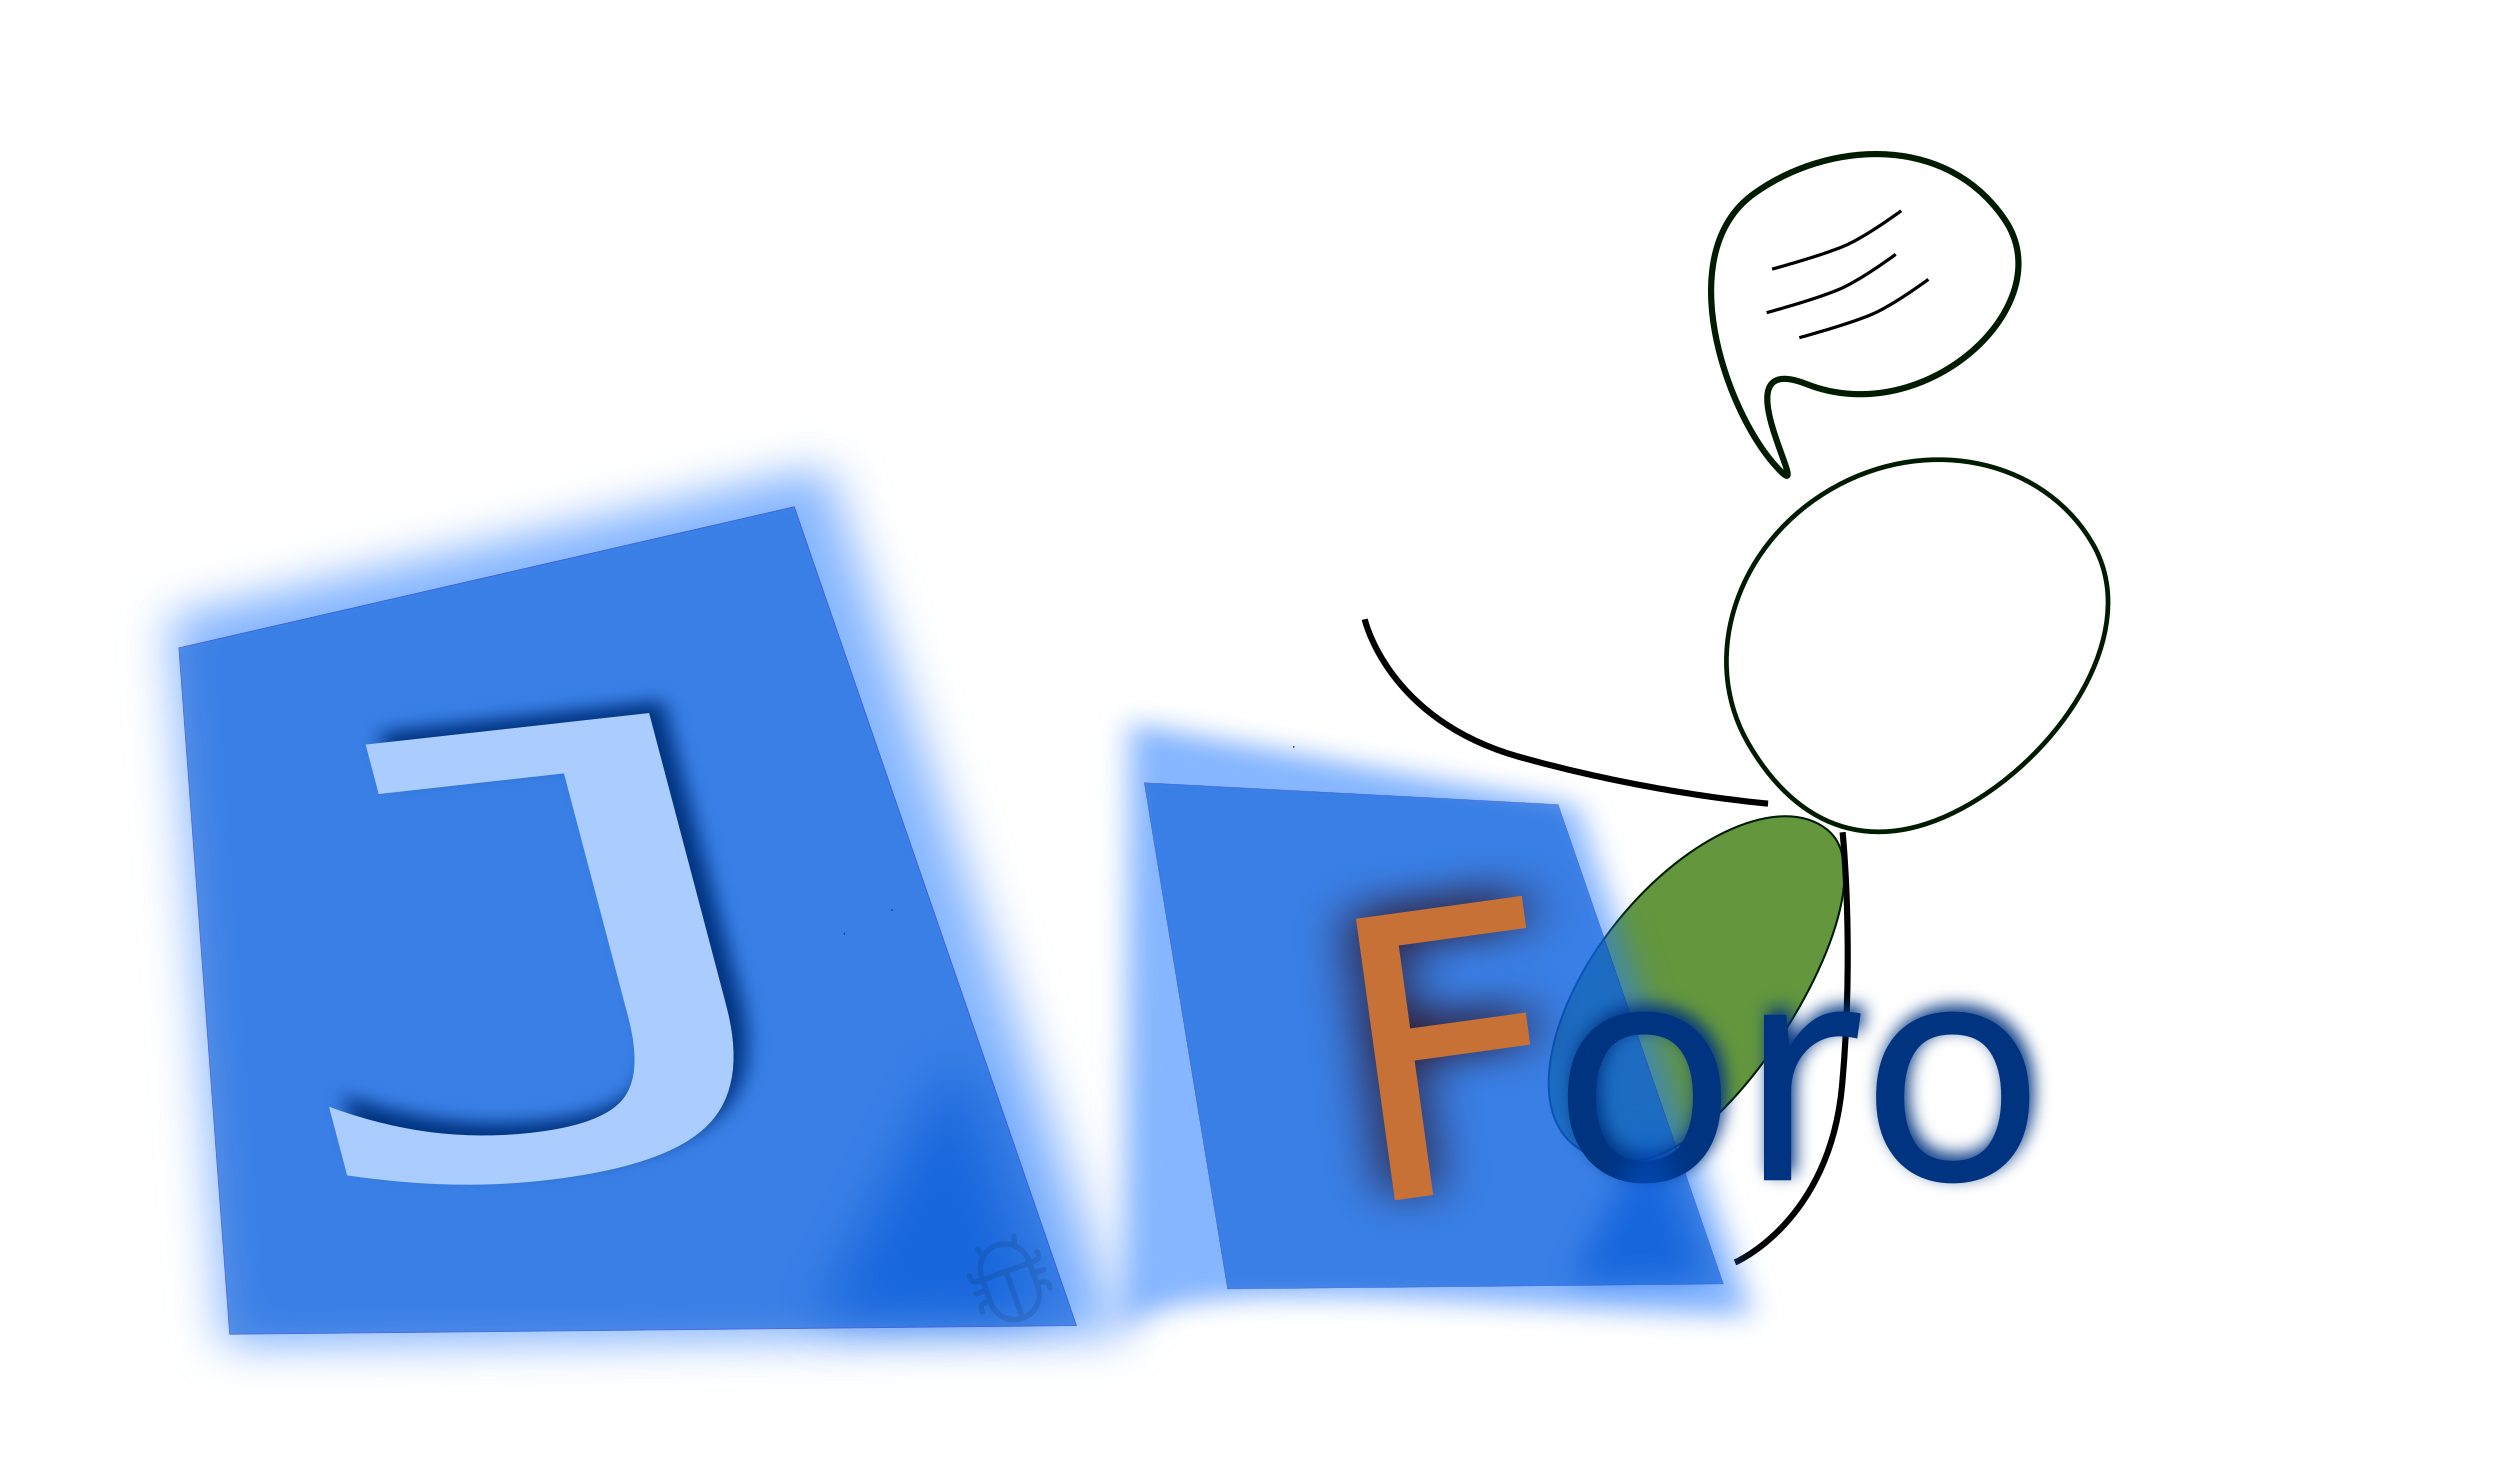
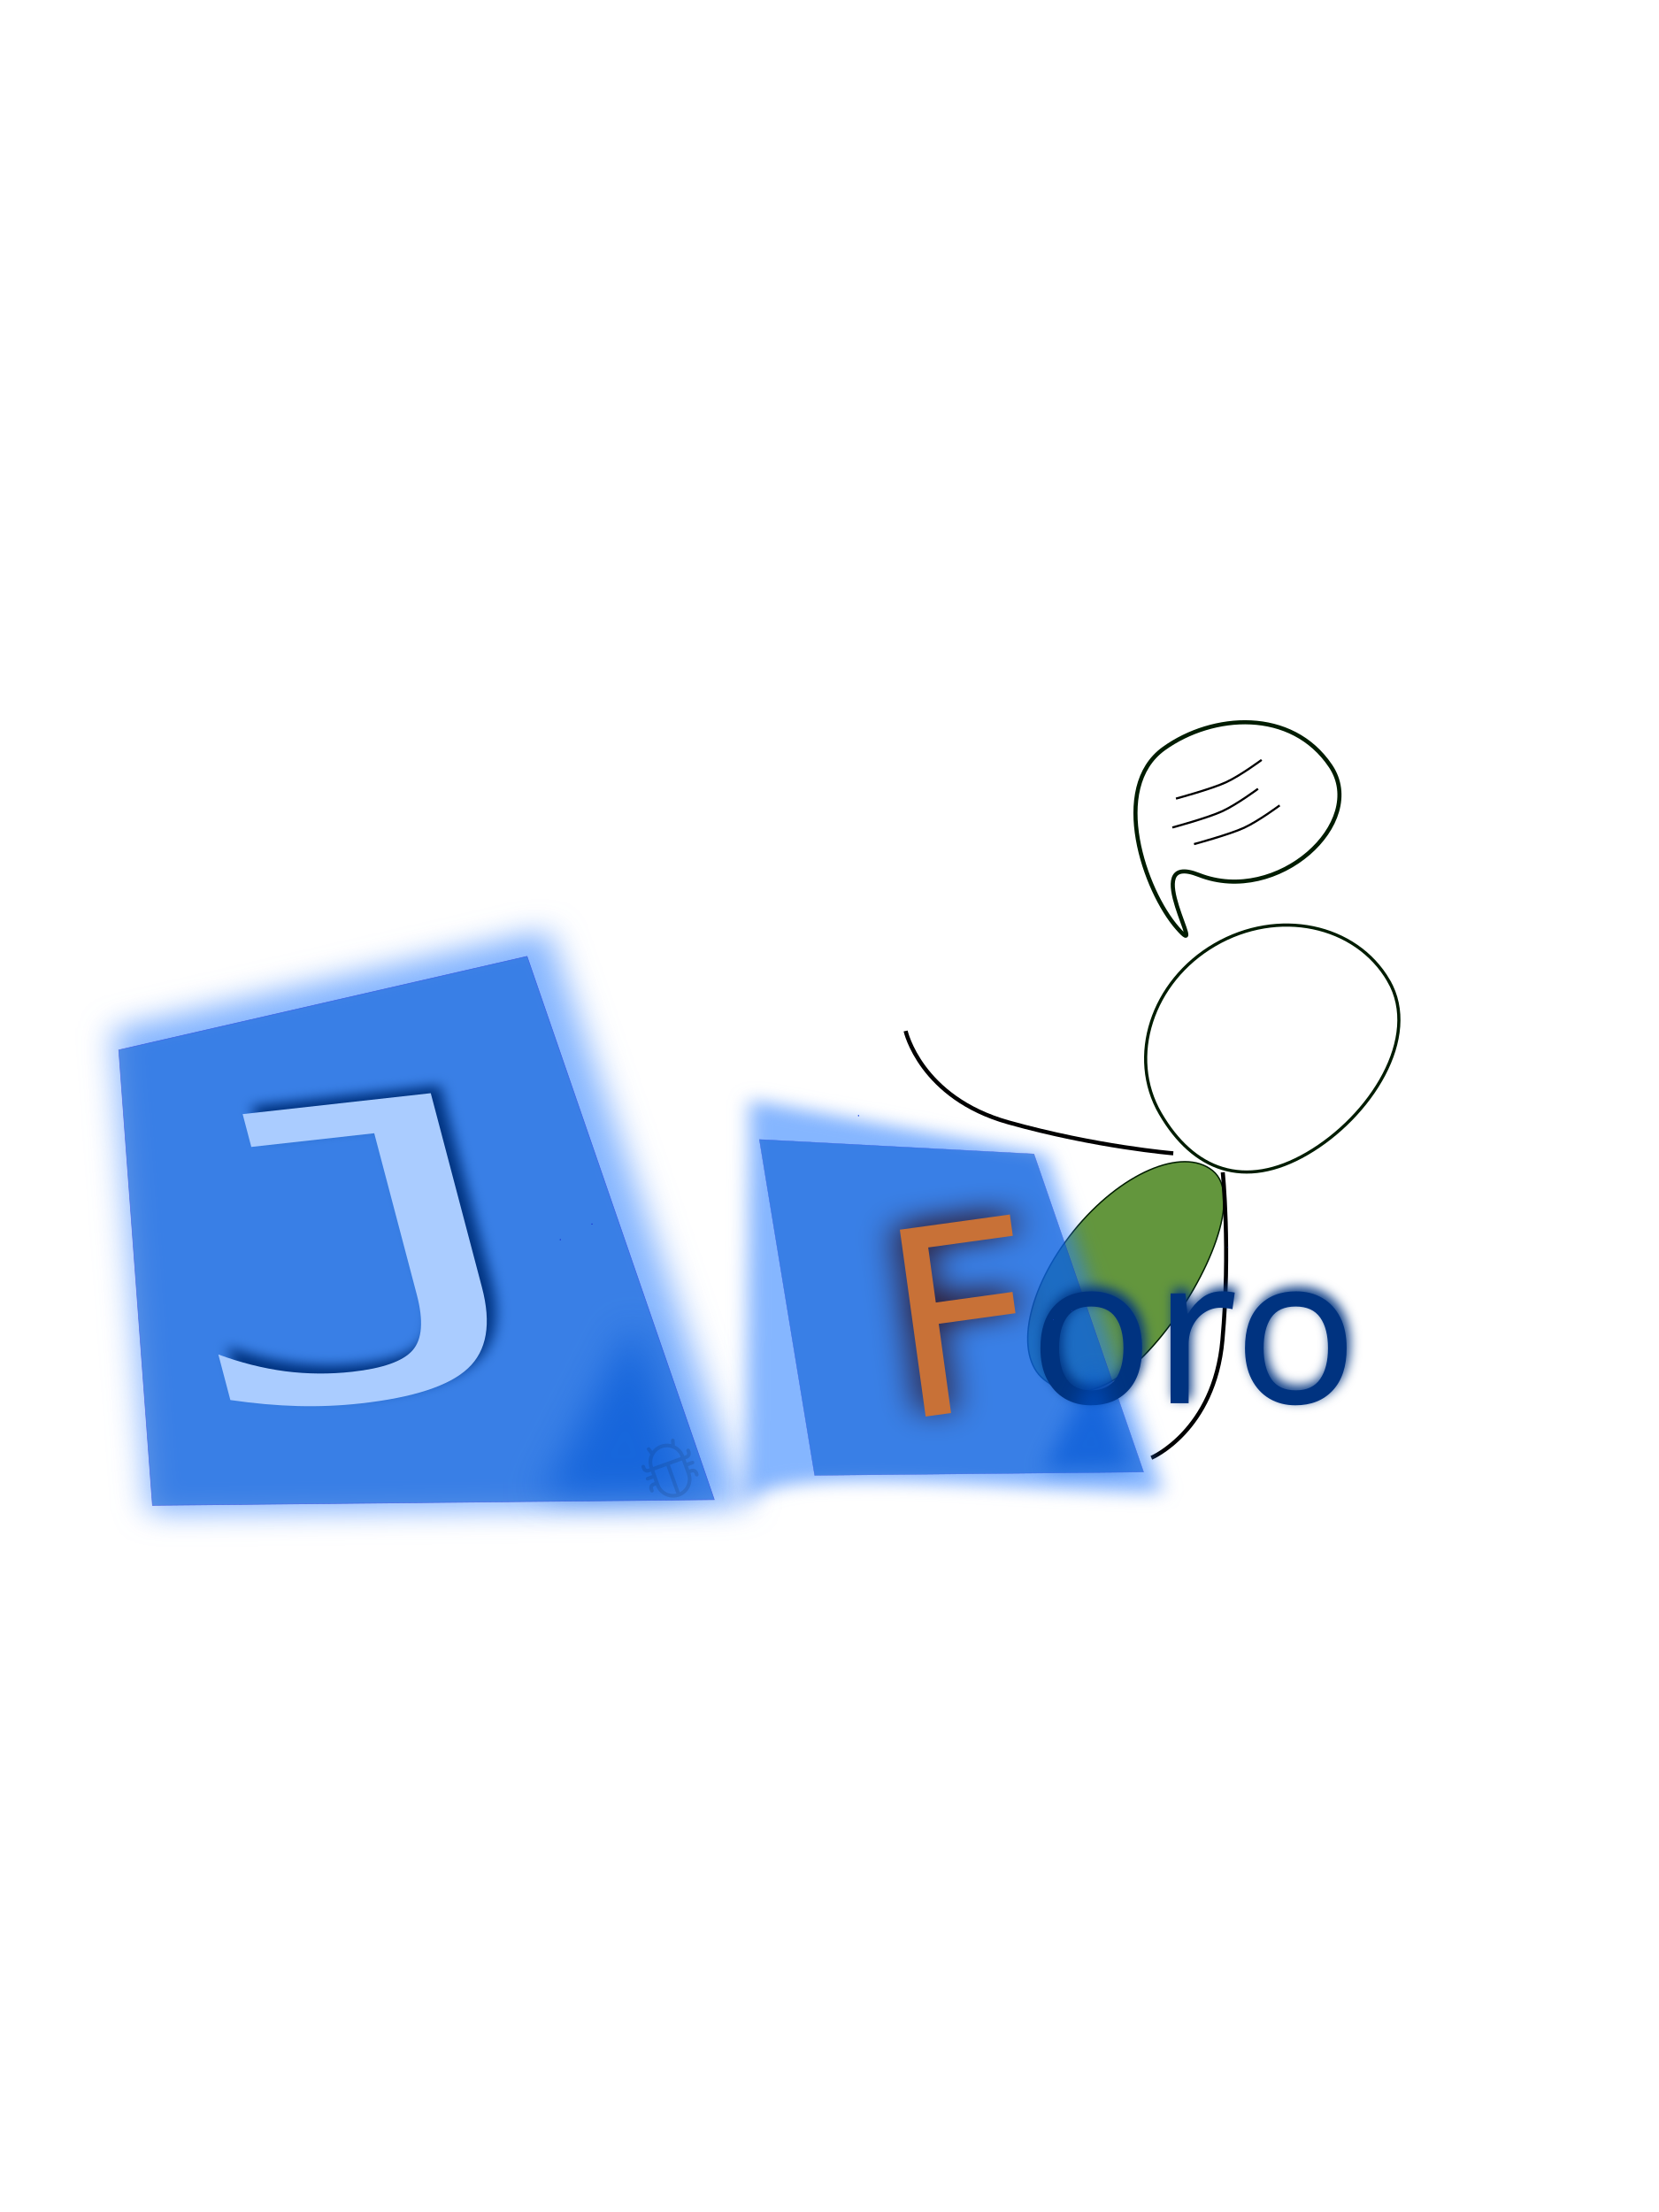
- <svg xmlns="http://www.w3.org/2000/svg" width="584.637mm" height="342.517mm" viewBox="0 0 584.637 342.517" version="1.1" id="svg5">
+ <svg xmlns="http://www.w3.org/2000/svg" width="300px" height="400px" viewBox="0 0 584.637 342.517" version="1.1" id="svg5">
  <defs id="defs2">
    <filter style="color-interpolation-filters:sRGB" id="filter3763" x="-0.063" y="-0.064" width="1.126" height="1.127">
      <feGaussianBlur stdDeviation="8.842" id="feGaussianBlur3765" />
    </filter>
    <filter style="color-interpolation-filters:sRGB" id="filter4800" x="-0.281" y="-0.236" width="1.563" height="1.472">
      <feGaussianBlur stdDeviation="13.371" id="feGaussianBlur4802" />
    </filter>
    <filter style="color-interpolation-filters:sRGB" id="filter12802" x="-0.045" y="-0.118" width="1.09" height="1.237">
      <feGaussianBlur stdDeviation="5.653" id="feGaussianBlur12804" />
    </filter>
    <filter style="color-interpolation-filters:sRGB" id="filter20253" x="-0.365" y="-0.215" width="1.729" height="1.429">
      <feGaussianBlur stdDeviation="16.432" id="feGaussianBlur20255" />
    </filter>
    <filter style="color-interpolation-filters:sRGB" id="filter20261" x="-0.002" y="-0.001" width="1.004" height="1.002">
      <feGaussianBlur stdDeviation="0.089" id="feGaussianBlur20263" />
    </filter>
    <filter style="color-interpolation-filters:sRGB" id="filter20265" x="-0.055" y="-0.049" width="1.11" height="1.098">
      <feGaussianBlur stdDeviation="3.528" id="feGaussianBlur20267" />
    </filter>
    <filter style="color-interpolation-filters:sRGB" id="filter20269" x="-0.001" y="-0.001" width="1.002" height="1.002">
      <feGaussianBlur stdDeviation="0.06" id="feGaussianBlur20271" />
    </filter>
    <filter style="color-interpolation-filters:sRGB" id="filter21196" x="-0.003" y="-0.003" width="1.007" height="1.006">
      <feGaussianBlur stdDeviation="0.02" id="feGaussianBlur21198" />
    </filter>
    <filter style="color-interpolation-filters:sRGB" id="filter21494" x="-0.168" y="-0.169" width="2.128" height="1.309">
      <feGaussianBlur stdDeviation="4.392" id="feGaussianBlur21496" />
    </filter>
  </defs>
  <g id="layer1" transform="translate(226.0371,65.80391)">
    <g id="g20307" transform="matrix(0.8547591,-0.00249201,0.00410441,0.5189704,504.0559,185.6852)" style="display:none;opacity:0.225;mix-blend-mode:normal;filter:url(#filter21494)">
      <path id="path20273" style="opacity:0.572;fill:#2a7fff;stroke:#001cce;stroke-width:0.372;paint-order:fill markers stroke;filter:url(#filter3763)" d="m -1049.751,-392.51 282.877,75.011 87.976,336.157 C -791.907,11.226 -1069.794,-46.263 -1084.006,1.714 Z" transform="rotate(-4.35021,-1258.92,-3961.597)" />
      <path id="path20275" style="opacity:0.572;fill:#0055d4;stroke:#001cce;stroke-width:0.351;paint-order:fill markers stroke" d="m -770.735,-380.365 267.336,14.1 106.718,309.649 -320.228,3.284 z" />
      <text xml:space="preserve" style="font-style:normal;font-variant:normal;font-weight:normal;font-stretch:normal;font-size:251.93px;line-height:1.25;font-family:'DejaVu Sans Mono';-inkscape-font-specification:'DejaVu Sans Mono';mix-blend-mode:normal;fill:#2b0000;stroke-width:36.07;filter:url(#filter20253)" x="-618.092" y="-196.085" id="text20279" transform="rotate(-7.855698)">
        <tspan id="tspan20277" style="font-style:normal;font-variant:normal;font-weight:normal;font-stretch:normal;font-family:'DejaVu Sans Mono';-inkscape-font-specification:'DejaVu Sans Mono';fill:#2b0000;stroke-width:36.07" x="-618.092" y="-196.085">F</tspan>
      </text>
      <text xml:space="preserve" style="font-style:normal;font-variant:normal;font-weight:normal;font-stretch:normal;font-size:251.93px;line-height:1.25;font-family:'DejaVu Sans Mono';-inkscape-font-specification:'DejaVu Sans Mono';fill:#c87137;stroke-width:36.07;filter:url(#filter20261)" x="-616.69" y="-192.8" id="text20283" transform="rotate(-7.855698)">
        <tspan id="tspan20281" style="font-style:normal;font-variant:normal;font-weight:normal;font-stretch:normal;font-family:'DejaVu Sans Mono';-inkscape-font-specification:'DejaVu Sans Mono';fill:#c87137;stroke-width:36.07" x="-616.69" y="-192.8">F</tspan>
      </text>
      <text xml:space="preserve" style="font-style:normal;font-variant:normal;font-weight:normal;font-stretch:normal;font-size:199.591px;line-height:1.25;font-family:sans-serif;-inkscape-font-specification:sans-serif;fill:#003380;stroke-width:28.576;filter:url(#filter12802)" x="-505.418" y="-127.77" id="text20287">
        <tspan id="tspan20285" style="font-style:normal;font-variant:normal;font-weight:normal;font-stretch:normal;font-family:sans-serif;-inkscape-font-specification:sans-serif;stroke-width:28.576" x="-505.418" y="-127.77">oro</tspan>
      </text>
      <text xml:space="preserve" style="font-style:normal;font-variant:normal;font-weight:normal;font-stretch:normal;font-size:199.591px;line-height:1.25;font-family:sans-serif;-inkscape-font-specification:sans-serif;fill:#003380;stroke-width:28.576" x="-508.065" y="-123.536" id="text20291">
        <tspan id="tspan20289" style="font-style:normal;font-variant:normal;font-weight:normal;font-stretch:normal;font-family:sans-serif;-inkscape-font-specification:sans-serif;stroke-width:28.576" x="-508.065" y="-123.536">oro</tspan>
      </text>
      <circle id="circle20293" style="fill:#aaccff;stroke:#001cce;stroke-width:0.265" cx="-466.395" cy="-213.706" r="0.147" />
      <circle id="circle20295" style="fill:#aaccff;stroke:#001cce;stroke-width:0.265" cx="-466.395" cy="-213.706" r="0.147" />
      <circle id="circle20297" style="fill:#aaccff;stroke:#001cce;stroke-width:0.265" cx="-484.438" cy="-204.787" r="0.147" />
      <circle id="circle20299" style="fill:#aaccff;stroke:#001cce;stroke-width:0.265" cx="-484.438" cy="-204.787" r="0.147" />
      <circle id="circle20301" style="fill:#aaccff;stroke:#001cce;stroke-width:0.265" cx="-314.489" cy="-275.451" r="0.147" />
      <circle id="circle20303" style="fill:#aaccff;stroke:#001cce;stroke-width:0.265" cx="-314.489" cy="-275.451" r="0.147" />
      <path style="opacity:0.596;mix-blend-mode:normal;fill:#0055d4;fill-opacity:1;stroke:none;stroke-width:0.265px;stroke-linecap:butt;stroke-linejoin:miter;stroke-opacity:1;filter:url(#filter4800)" d="m -741.148,-146.296 34.342,135.961 -114.034,-6.99 z" id="path20305" transform="matrix(0.7394755,-0.05625317,0.05625317,0.7394755,113.995,-92.46188)" />
    </g>
    <g id="g18214" transform="matrix(0.4157529,-0.2417399,0.2417399,0.4157529,407.5933,314.1006)">
      <path id="path13452" style="font-size:229.076px;line-height:1.25;font-family:'DejaVu Sans Mono';-inkscape-font-specification:'DejaVu Sans Mono';fill:#63963d;fill-opacity:1;stroke:#001c00;stroke-width:1.017;paint-order:fill markers stroke" d="m -176.573,-549.711 c 10.103,26.517 -41.898,66.309 -92.652,85.646 -50.754,19.337 -81.041,10.898 -91.144,-15.62 -10.103,-26.517 22.851,-63.69 73.605,-83.027 50.754,-19.337 100.088,-13.517 110.191,13.001 z" />
      <path id="path12940" style="font-size:229.076px;line-height:1.25;font-family:'DejaVu Sans Mono';-inkscape-font-specification:'DejaVu Sans Mono';fill:none;stroke:#001c00;stroke-width:2.311;stroke-miterlimit:4;stroke-dasharray:none;paint-order:fill markers stroke" d="m 4.881,-605.2 c -6e-6,47.938 -61.77,79.477 -115.224,79.477 -53.455,0 -78.353,-31.539 -78.353,-79.477 1e-5,-47.938 43.334,-86.799 96.789,-86.799 53.455,-10e-6 96.789,38.861 96.789,86.799 z" />
      <path style="fill:none;stroke:#000000;stroke-width:3;stroke-linecap:butt;stroke-linejoin:miter;stroke-miterlimit:4;stroke-dasharray:none;stroke-opacity:1" d="m -195.102,-575.189 c 0,0 -46.401,-32.306 -93.057,-80.34 -46.656,-48.034 -31.436,-95.754 -31.436,-95.754" id="path17566" />
      <path style="fill:none;stroke:#000000;stroke-width:3;stroke-linecap:butt;stroke-linejoin:miter;stroke-miterlimit:4;stroke-dasharray:none;stroke-opacity:1" d="m -170.753,-544.948 c 0,0 -23.29,51.519 -61.998,106.162 -38.708,54.642 -88.404,48.391 -88.404,48.391" id="path18128" />
      <path id="path18216" style="font-size:229.076px;line-height:1.25;font-family:'DejaVu Sans Mono';-inkscape-font-specification:'DejaVu Sans Mono';display:inline;fill:none;stroke:#001c00;stroke-width:3.015;stroke-miterlimit:4;stroke-dasharray:none;paint-order:fill markers stroke" d="m 47.159,-762.503 c 3.159,49.734 -85.124,68.965 -123.513,20.39 -30.591,-38.709 -26.117,61.674 -33.194,25.908 -7.077,-35.766 8.376,-114.088 57.647,-118.843 43.621,-4.21 95.805,21.306 99.06,72.545 z" />
-       <path style="display:inline;fill:none;stroke:#000000;stroke-width:1.565;stroke-linecap:butt;stroke-linejoin:miter;stroke-miterlimit:4;stroke-dasharray:none;stroke-opacity:1" d="m -62.755,-798.896 c 0,0 25.995,7.005 37.701,8.094 11.706,1.089 30.808,-1.059 30.808,-1.059" id="path19118" />
-       <path style="display:inline;fill:none;stroke:#000000;stroke-width:1.565;stroke-linecap:butt;stroke-linejoin:miter;stroke-miterlimit:4;stroke-dasharray:none;stroke-opacity:1" d="m -75.682,-781.927 c 0,0 25.995,7.005 37.701,8.094 11.706,1.089 30.808,-1.059 30.808,-1.059" id="path19451" />
-       <path style="display:inline;fill:none;stroke:#000000;stroke-width:1.565;stroke-linecap:butt;stroke-linejoin:miter;stroke-miterlimit:4;stroke-dasharray:none;stroke-opacity:1" d="m -68.076,-763.426 c 0,0 25.995,7.005 37.701,8.094 11.706,1.089 30.808,-1.059 30.808,-1.059" id="path19453" />
+       <path style="display:inline;fill:none;stroke:#000000;stroke-width:1.565;stroke-linecap:butt;stroke-linejoin:miter;stroke-miterlimit:4;stroke-dasharray:none;stroke-opacity:1" d="m -62.755,-798.896 c 0,0 25.995,7.005 37.701,8.094 11.706,1.089 30.808,-1.059 30.808,-1.059" id="path19118">
+         <animate id="raya_1_ani" attributeName="opacity" from="1" to="0" begin="" dur="1s" fill="freeze" repeatCount="indefinite" />
+         <animate id="raya_1_ani_1" attributeName="opacity" from="0" to="1" begin="" dur="1s" fill="freeze" repeatCount="" />
+       </path>
+       <path style="display:inline;fill:none;stroke:#000000;stroke-width:1.565;stroke-linecap:butt;stroke-linejoin:miter;stroke-miterlimit:4;stroke-dasharray:none;stroke-opacity:1" d="m -75.682,-781.927 c 0,0 25.995,7.005 37.701,8.094 11.706,1.089 30.808,-1.059 30.808,-1.059" id="path19451">
+         <animate id="raya_1_ani_2" attributeName="opacity" from="1" to="0" begin="raya_1_ani.begin" dur="1.3s" fill="freeze" repeatCount="indefinite" />
+         <animate id="raya_1_ani_3" attributeName="opacity" from="0" to="1" begin="raya_1_ani_1.begin" dur="1.3s" fill="freeze" repeatCount="" />
+       </path>
+       <path style="display:inline;fill:none;stroke:#000000;stroke-width:1.565;stroke-linecap:butt;stroke-linejoin:miter;stroke-miterlimit:4;stroke-dasharray:none;stroke-opacity:1" d="m -68.076,-763.426 c 0,0 25.995,7.005 37.701,8.094 11.706,1.089 30.808,-1.059 30.808,-1.059" id="path19453">
+         <animate id="raya_1_ani_4" attributeName="opacity" from="1" to="0" begin="raya_1_ani_2.begin" dur="1.8s" fill="freeze" repeatCount="indefinite" />
+         <animate id="raya_1_ani_5" attributeName="opacity" from="0" to="1" begin="raya_1_ani_3.begin" dur="1.8s" fill="freeze" repeatCount="" />
+       </path>
    </g>
    <g id="g3771" transform="matrix(0.6164957,-0.04689789,0.04689789,0.6164957,454.4862,213.0761)">
      <path id="rect2067" style="opacity:0.572;fill:#2a7fff;stroke:#001cce;stroke-width:0.372;paint-order:fill markers stroke;filter:url(#filter3763)" d="m -1016.155,-295.617 250.485,-37.712 87.976,336.157 -339.024,-22.297 z" />
      <path id="path3644" style="opacity:0.572;fill:#0055d4;stroke:#001cce;stroke-width:0.351;paint-order:fill markers stroke" d="m -1014.39,-283.769 236.1,-35.546 82.923,316.852 -319.555,-21.016 z" />
      <g aria-label="J" id="text980-36" style="font-size:229.076px;line-height:1.25;font-family:'DejaVu Sans Mono';-inkscape-font-specification:'DejaVu Sans Mono';fill:#003380;stroke-width:5.727" transform="translate(0.04079439,-0.5362622)">
        <path d="m -960.496,-83.8 -4.858,-26.413 q 18.496,8.479 37.278,12.443 18.762,3.852 37.994,3.182 26.445,-0.921 35.278,-9.564 8.997,-8.761 4.819,-31.48 l -17.207,-93.564 -70.459,2.454 -3.499,-19.026 107.815,-3.755 20.707,112.59 q 5.804,31.561 -11.39,45.338 -17.01,13.771 -62.688,15.361 -17.753,0.618 -35.775,-1.232 -18.021,-1.85 -38.016,-6.335 z" id="path2629" style="fill:#003380;stroke-width:7.389;filter:url(#filter20265)" />
        <path d="m -966.134,-79.453 -4.858,-26.413 q 18.496,8.479 37.278,12.443 18.762,3.852 37.994,3.182 26.445,-0.921 35.278,-9.564 8.997,-8.761 4.819,-31.48 l -17.207,-93.564 -70.459,2.454 -3.499,-19.026 107.815,-3.755 20.707,112.59 q 5.804,31.561 -11.39,45.338 -17.01,13.771 -62.688,15.361 -17.753,0.618 -35.775,-1.232 -18.021,-1.85 -38.016,-6.335 z" id="path3872" style="fill:#aaccff;stroke-width:7.389;filter:url(#filter20269)" />
      </g>
      <circle id="path4287" style="fill:#aaccff;stroke:#001cce;stroke-width:0.265" cx="-763.265" cy="-106.801" r="0.147" transform="rotate(4.350209)" />
      <circle id="path4289" style="fill:#aaccff;stroke:#001cce;stroke-width:0.265" cx="-763.265" cy="-106.801" r="0.147" transform="rotate(4.350209)" />
      <circle id="path4291" style="fill:#aaccff;stroke:#001cce;stroke-width:0.265" cx="-781.308" cy="-97.882" r="0.147" transform="rotate(4.350209)" />
      <circle id="path4293" style="fill:#aaccff;stroke:#001cce;stroke-width:0.265" cx="-781.308" cy="-97.882" r="0.147" transform="rotate(4.350209)" />
      <circle id="path4295" style="fill:#aaccff;stroke:#001cce;stroke-width:0.265" cx="-611.36" cy="-168.546" r="0.147" transform="rotate(4.350209)" />
      <circle id="path4297" style="fill:#aaccff;stroke:#001cce;stroke-width:0.265" cx="-611.36" cy="-168.546" r="0.147" transform="rotate(4.350209)" />
      <path style="opacity:0.596;mix-blend-mode:normal;fill:#0055d4;fill-opacity:1;stroke:none;stroke-width:0.265px;stroke-linecap:butt;stroke-linejoin:miter;stroke-opacity:1;filter:url(#filter4800)" d="m -741.148,-146.296 34.342,135.961 -114.034,-6.99 z" id="path4369" transform="matrix(0.741612,0,0,0.741612,-183.4441,0.5304734)" />
    </g>
    <g id="g17300" transform="matrix(0.3618941,0,0,0.3618941,320.5056,254.9158)">
      <path id="path4840" style="opacity:0.572;fill:#2a7fff;stroke:#001cce;stroke-width:0.372;paint-order:fill markers stroke;filter:url(#filter3763)" d="m -1049.751,-392.51 282.877,75.011 87.976,336.157 C -791.907,11.226 -1069.794,-46.263 -1084.006,1.714 Z" transform="rotate(-4.35021,-1258.92,-3961.597)" />
      <path id="path4842" style="opacity:0.572;fill:#0055d4;stroke:#001cce;stroke-width:0.351;paint-order:fill markers stroke" d="m -770.735,-380.365 267.336,14.1 106.718,309.649 -320.228,3.284 z" />
      <text xml:space="preserve" style="font-style:normal;font-variant:normal;font-weight:normal;font-stretch:normal;font-size:251.93px;line-height:1.25;font-family:'DejaVu Sans Mono';-inkscape-font-specification:'DejaVu Sans Mono';mix-blend-mode:normal;fill:#2b0000;stroke-width:36.07;filter:url(#filter20253)" x="-618.092" y="-196.085" id="text20233" transform="rotate(-7.855698)">
        <tspan id="tspan20231" style="font-style:normal;font-variant:normal;font-weight:normal;font-stretch:normal;font-family:'DejaVu Sans Mono';-inkscape-font-specification:'DejaVu Sans Mono';fill:#2b0000;stroke-width:36.07" x="-618.092" y="-196.085">F</tspan>
      </text>
      <text xml:space="preserve" style="font-style:normal;font-variant:normal;font-weight:normal;font-stretch:normal;font-size:251.93px;line-height:1.25;font-family:'DejaVu Sans Mono';-inkscape-font-specification:'DejaVu Sans Mono';fill:#c87137;stroke-width:36.07;filter:url(#filter20261)" x="-616.69" y="-192.8" id="text6286" transform="rotate(-7.855698)">
        <tspan id="tspan6284" style="font-style:normal;font-variant:normal;font-weight:normal;font-stretch:normal;font-family:'DejaVu Sans Mono';-inkscape-font-specification:'DejaVu Sans Mono';fill:#c87137;stroke-width:36.07" x="-616.69" y="-192.8">F</tspan>
      </text>
      <text xml:space="preserve" style="font-style:normal;font-variant:normal;font-weight:normal;font-stretch:normal;font-size:199.591px;line-height:1.25;font-family:sans-serif;-inkscape-font-specification:sans-serif;fill:#003380;stroke-width:28.576;filter:url(#filter12802)" x="-505.418" y="-127.77" id="text12800">
        <tspan id="tspan12798" style="font-style:normal;font-variant:normal;font-weight:normal;font-stretch:normal;font-family:sans-serif;-inkscape-font-specification:sans-serif;stroke-width:28.576" x="-505.418" y="-127.77">oro</tspan>
      </text>
      <text xml:space="preserve" style="font-style:normal;font-variant:normal;font-weight:normal;font-stretch:normal;font-size:199.591px;line-height:1.25;font-family:sans-serif;-inkscape-font-specification:sans-serif;fill:#003380;stroke-width:28.576" x="-508.065" y="-123.536" id="text10980">
        <tspan id="tspan10978" style="font-style:normal;font-variant:normal;font-weight:normal;font-stretch:normal;font-family:sans-serif;-inkscape-font-specification:sans-serif;stroke-width:28.576" x="-508.065" y="-123.536">oro</tspan>
      </text>
      <circle id="circle4850" style="fill:#aaccff;stroke:#001cce;stroke-width:0.265" cx="-466.395" cy="-213.706" r="0.147" />
      <circle id="circle4852" style="fill:#aaccff;stroke:#001cce;stroke-width:0.265" cx="-466.395" cy="-213.706" r="0.147" />
      <circle id="circle4854" style="fill:#aaccff;stroke:#001cce;stroke-width:0.265" cx="-484.438" cy="-204.787" r="0.147" />
      <circle id="circle4856" style="fill:#aaccff;stroke:#001cce;stroke-width:0.265" cx="-484.438" cy="-204.787" r="0.147" />
      <circle id="circle4858" style="fill:#aaccff;stroke:#001cce;stroke-width:0.265" cx="-314.489" cy="-275.451" r="0.147" />
      <circle id="circle4860" style="fill:#aaccff;stroke:#001cce;stroke-width:0.265" cx="-314.489" cy="-275.451" r="0.147" />
      <path style="opacity:0.596;mix-blend-mode:normal;fill:#0055d4;fill-opacity:1;stroke:none;stroke-width:0.265px;stroke-linecap:butt;stroke-linejoin:miter;stroke-opacity:1;filter:url(#filter4800)" d="m -741.148,-146.296 34.342,135.961 -114.034,-6.99 z" id="path4862" transform="matrix(0.7394755,-0.05625317,0.05625317,0.7394755,113.995,-92.46188)" />
    </g>
    <g style="opacity:0.107;fill:currentColor;filter:url(#filter21196)" id="g1117-5" transform="matrix(1.217315,-0.4371754,0.4371754,1.217315,-14.33445,215.4597)">
      <path d="m 9.291,11.859 a 0.5,0.5 0 0 1 0.623,0.333 l 0.291,0.956 a 4.979,4.979 0 0 1 2.731,-0.811 c 1.007,0 1.946,0.298 2.731,0.811 l 0.29,-0.956 a 0.5,0.5 0 1 1 0.957,0.29 l -0.41,1.352 a 4.985,4.985 0 0 1 1.432,3.503 h 0.5 a 0.5,0.5 0 0 0 0.5,-0.5 v -0.5 a 0.5,0.5 0 0 1 1,0 v 0.5 a 1.5,1.5 0 0 1 -1.5,1.5 h -0.5 v 1 h 1.5 a 0.5,0.5 0 0 1 0,1 h -1.5 v 1 h 0.5 a 1.5,1.5 0 0 1 1.5,1.5 v 0.5 a 0.5,0.5 0 1 1 -1,0 v -0.5 a 0.5,0.5 0 0 0 -0.5,-0.5 h -0.5 a 5,5 0 0 1 -10,0 h -0.5 a 0.5,0.5 0 0 0 -0.5,0.5 v 0.5 a 0.5,0.5 0 1 1 -1,0 v -0.5 a 1.5,1.5 0 0 1 1.5,-1.5 h 0.5 v -1 h -1.5 a 0.5,0.5 0 0 1 0,-1 h 1.5 v -1 h -0.5 a 1.5,1.5 0 0 1 -1.5,-1.5 v -0.5 a 0.5,0.5 0 0 1 1,0 v 0.5 a 0.5,0.5 0 0 0 0.5,0.5 h 0.5 c 0,-1.364 0.547,-2.601 1.432,-3.503 l -0.41,-1.352 a 0.5,0.5 0 0 1 0.333,-0.623 z m -0.355,6.478 v 4 a 4,4 0 0 0 3.5,3.97 v -7.97 z m 4.5,0 v 7.97 a 4,4 0 0 0 3.5,-3.97 v -4 z m 3.5,-1 a 3.989,3.989 0 0 0 -1.334,-2.982 3.983,3.983 0 0 0 -2.666,-1.018 3.983,3.983 0 0 0 -2.667,1.018 3.989,3.989 0 0 0 -1.333,2.982 z" id="path1108-3" />
    </g>
  </g>
</svg>
